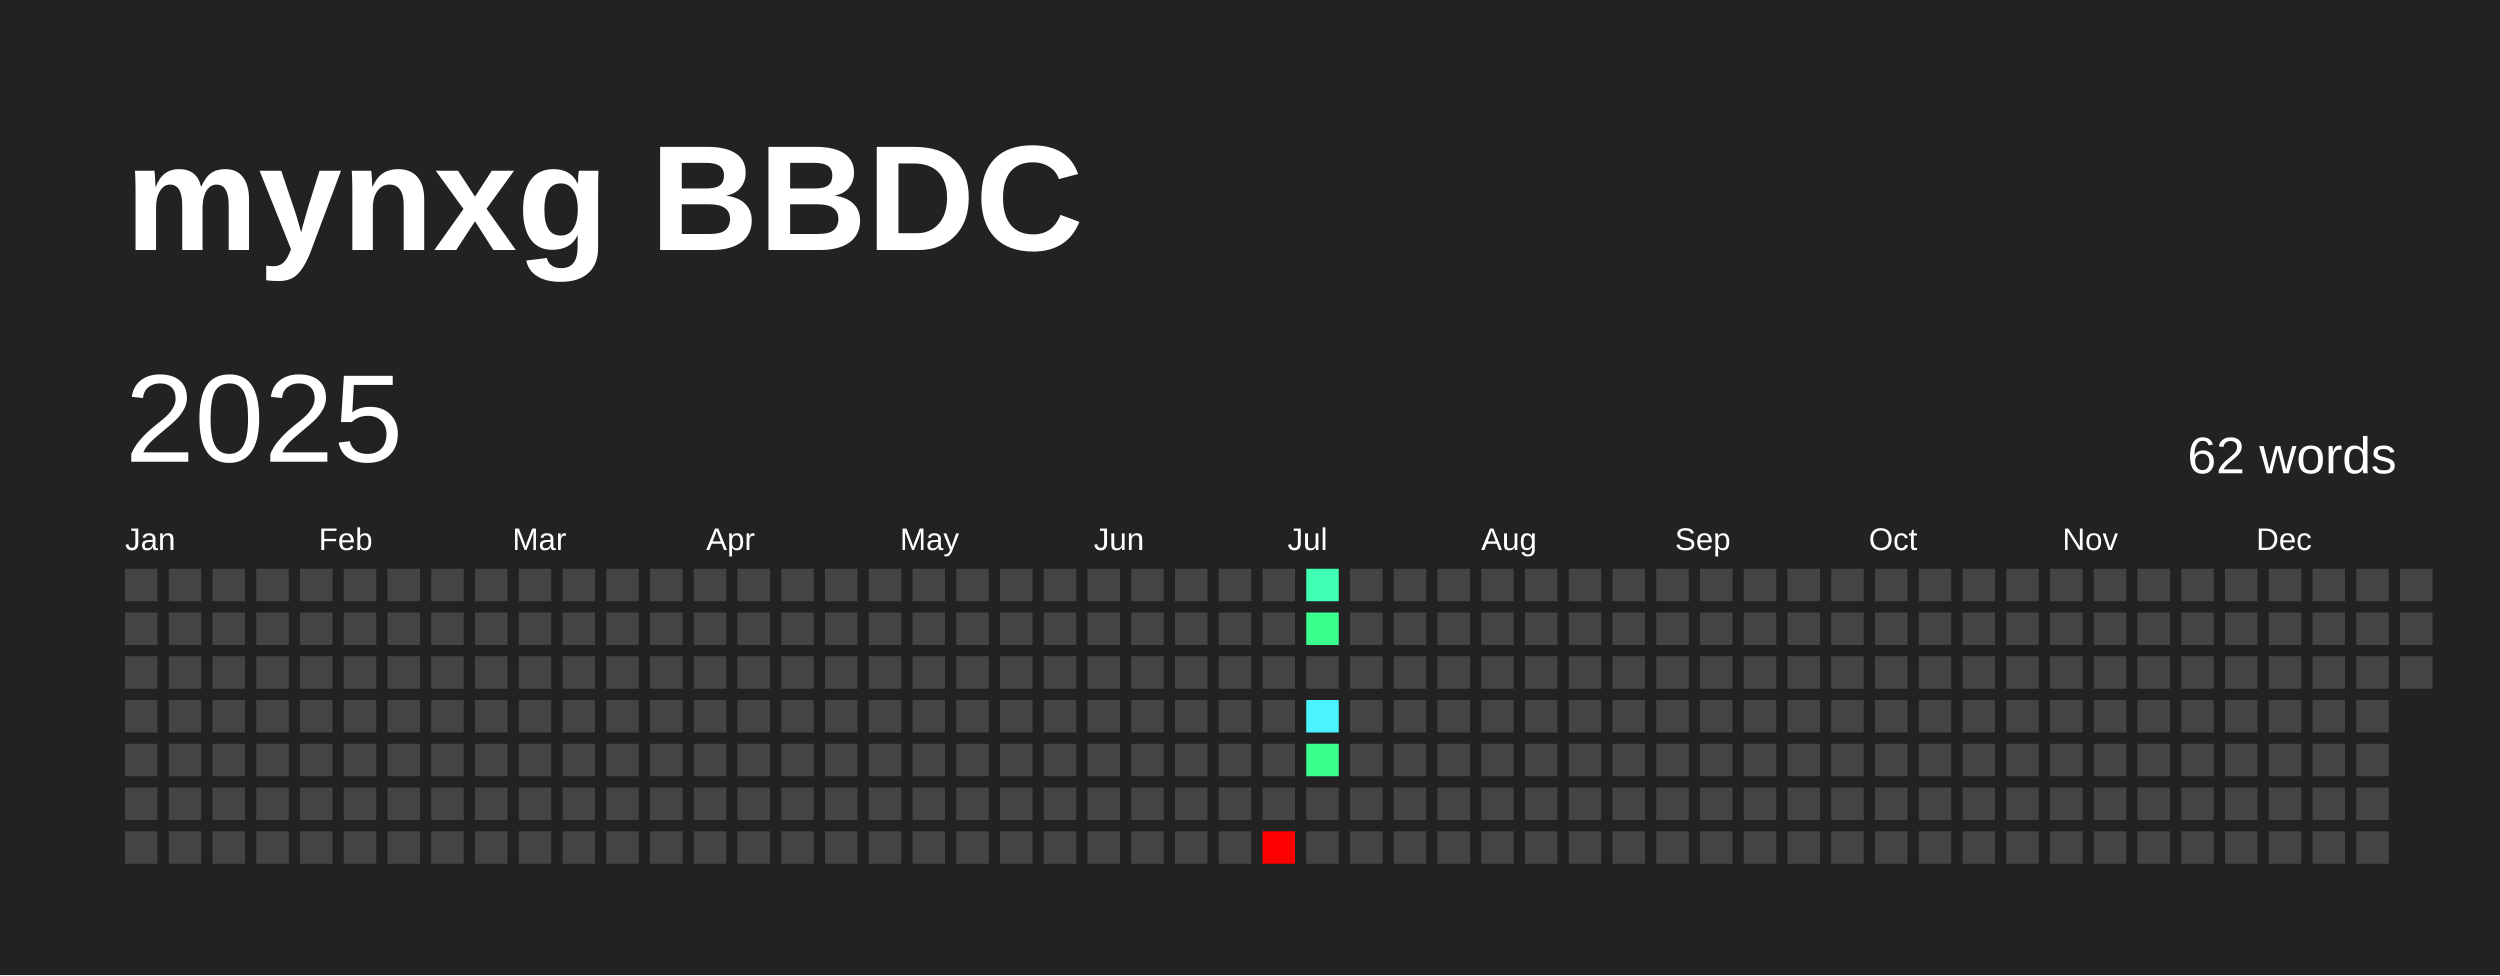
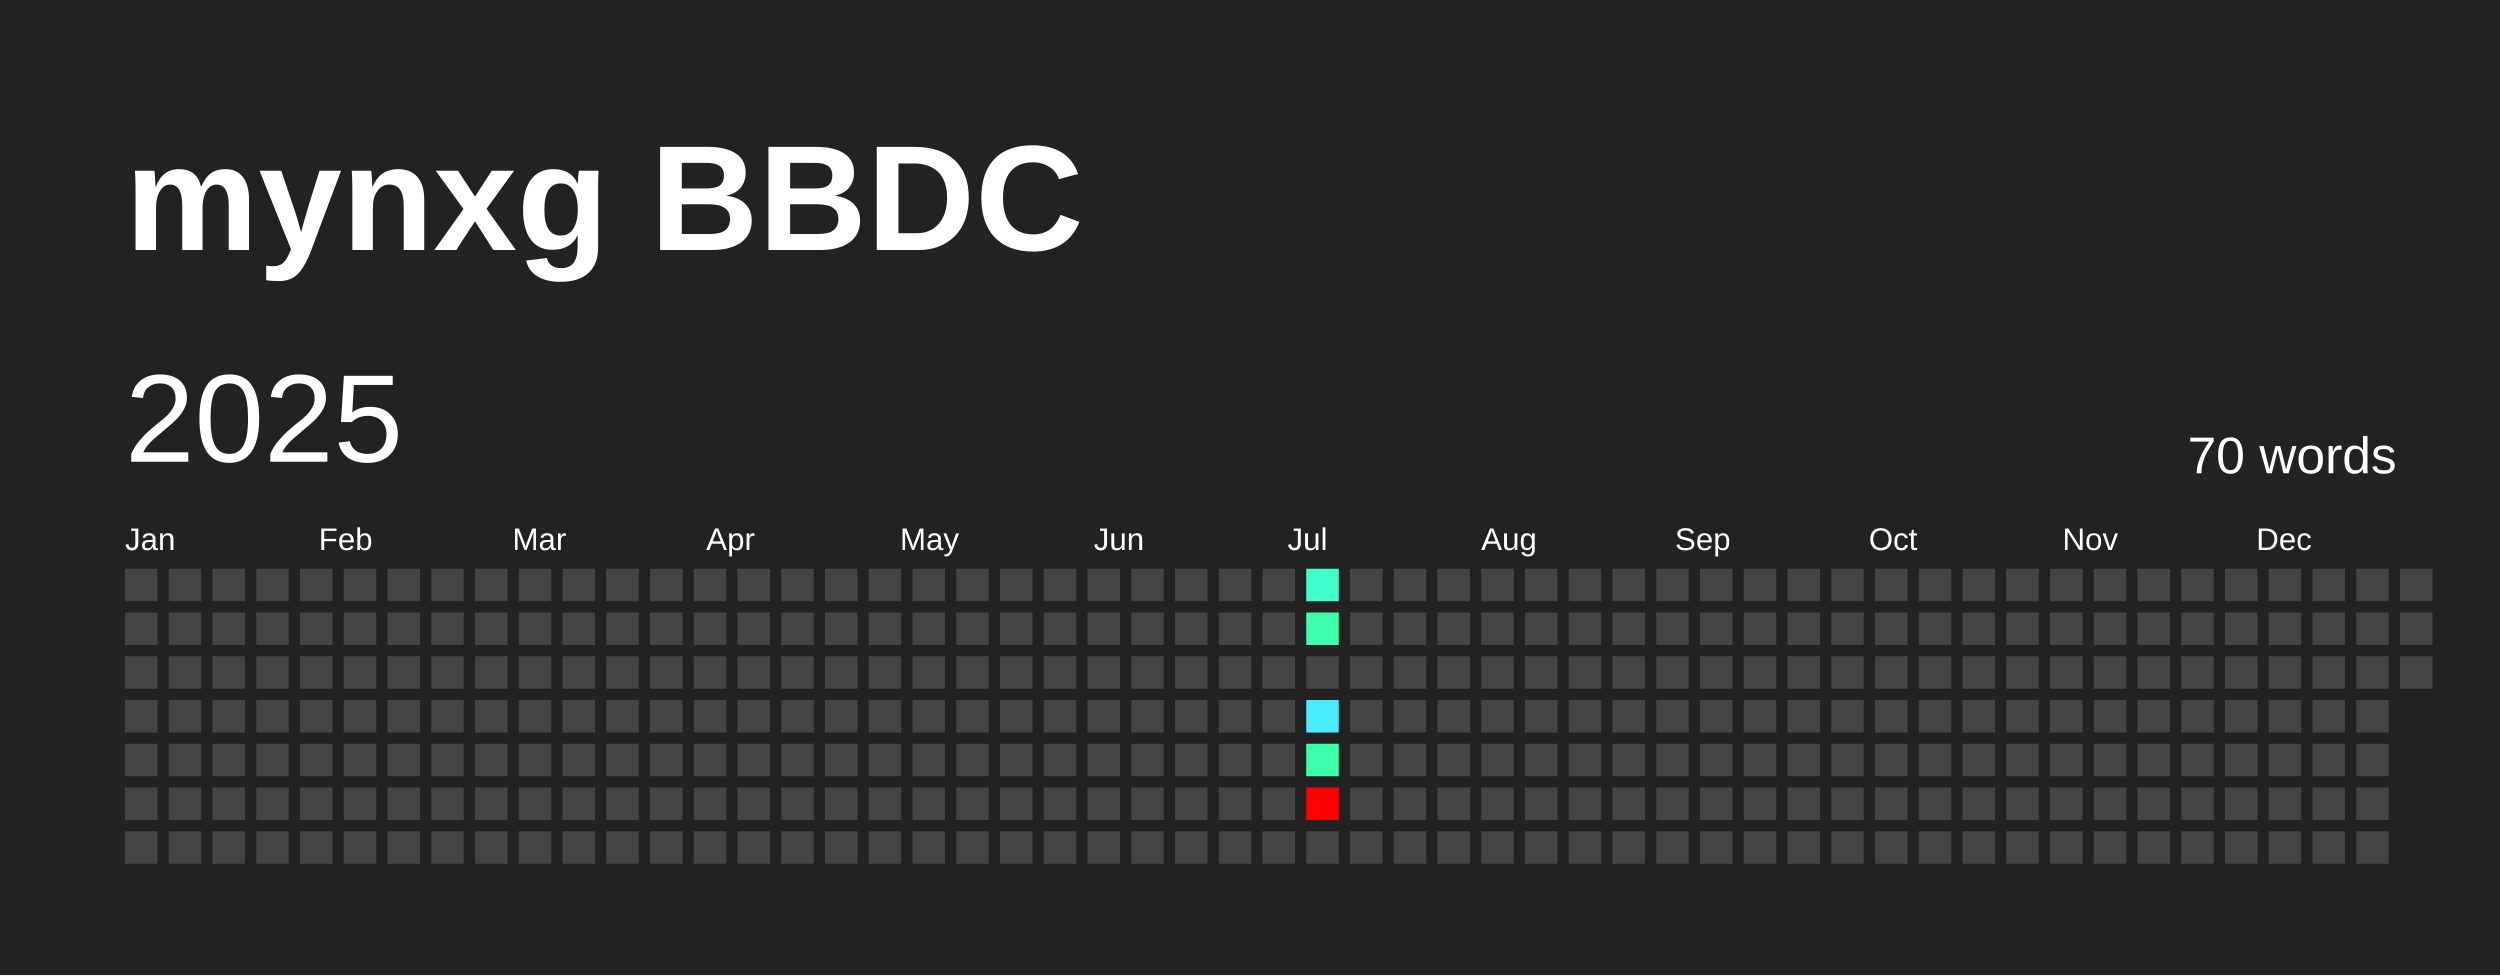
<svg xmlns="http://www.w3.org/2000/svg" baseProfile="full" height="78mm" version="1.1" viewBox="0,0,200,78" width="200mm">
  <defs />
  <rect fill="#222222" height="78" width="200" x="0" y="0" />
  <text fill="#FFFFFF" style="font-size:12px; font-family:Arial; font-weight:bold;" x="10" y="20">mynxg BBDC</text>
  <text dominant-baseline="hanging" fill="#FFFFFF" style="font-size:10.0px; font-family:Arial;" x="10" y="30">2025</text>
-   <text dominant-baseline="hanging" fill="#FFFFFF" style="font-size:4.125px; font-family:Arial;" x="175" y="35">62 words</text>
+   <text dominant-baseline="hanging" fill="#FFFFFF" style="font-size:4.125px; font-family:Arial;" x="175" y="35">70 words</text>
  <text fill="#FFFFFF" style="font-size:2.5px; font-family:Arial" x="10.0" y="44">Jan</text>
  <text fill="#FFFFFF" style="font-size:2.5px; font-family:Arial" x="25.5" y="44">Feb</text>
  <text fill="#FFFFFF" style="font-size:2.5px; font-family:Arial" x="41.0" y="44">Mar</text>
  <text fill="#FFFFFF" style="font-size:2.5px; font-family:Arial" x="56.5" y="44">Apr</text>
  <text fill="#FFFFFF" style="font-size:2.5px; font-family:Arial" x="72.0" y="44">May</text>
  <text fill="#FFFFFF" style="font-size:2.5px; font-family:Arial" x="87.5" y="44">Jun</text>
  <text fill="#FFFFFF" style="font-size:2.5px; font-family:Arial" x="103.0" y="44">Jul</text>
  <text fill="#FFFFFF" style="font-size:2.5px; font-family:Arial" x="118.5" y="44">Aug</text>
  <text fill="#FFFFFF" style="font-size:2.5px; font-family:Arial" x="134.0" y="44">Sep</text>
  <text fill="#FFFFFF" style="font-size:2.5px; font-family:Arial" x="149.5" y="44">Oct</text>
  <text fill="#FFFFFF" style="font-size:2.5px; font-family:Arial" x="165.0" y="44">Nov</text>
  <text fill="#FFFFFF" style="font-size:2.5px; font-family:Arial" x="180.5" y="44">Dec</text>
  <rect fill="#444444" height="2.6" width="2.6" x="10.0" y="45.5" />
  <rect fill="#444444" height="2.6" width="2.6" x="10.0" y="49.0" />
  <rect fill="#444444" height="2.6" width="2.6" x="10.0" y="52.5" />
  <rect fill="#444444" height="2.6" width="2.6" x="10.0" y="56.0" />
  <rect fill="#444444" height="2.6" width="2.6" x="10.0" y="59.5" />
  <rect fill="#444444" height="2.6" width="2.6" x="10.0" y="63.0" />
  <rect fill="#444444" height="2.6" width="2.6" x="10.0" y="66.5" />
  <rect fill="#444444" height="2.6" width="2.6" x="13.5" y="45.5" />
  <rect fill="#444444" height="2.6" width="2.6" x="13.5" y="49.0" />
  <rect fill="#444444" height="2.6" width="2.6" x="13.5" y="52.5" />
  <rect fill="#444444" height="2.6" width="2.6" x="13.5" y="56.0" />
  <rect fill="#444444" height="2.6" width="2.6" x="13.5" y="59.5" />
  <rect fill="#444444" height="2.6" width="2.6" x="13.5" y="63.0" />
  <rect fill="#444444" height="2.6" width="2.6" x="13.5" y="66.5" />
  <rect fill="#444444" height="2.6" width="2.6" x="17.0" y="45.5" />
  <rect fill="#444444" height="2.6" width="2.6" x="17.0" y="49.0" />
  <rect fill="#444444" height="2.6" width="2.6" x="17.0" y="52.5" />
  <rect fill="#444444" height="2.6" width="2.6" x="17.0" y="56.0" />
  <rect fill="#444444" height="2.6" width="2.6" x="17.0" y="59.5" />
  <rect fill="#444444" height="2.6" width="2.6" x="17.0" y="63.0" />
  <rect fill="#444444" height="2.6" width="2.6" x="17.0" y="66.5" />
  <rect fill="#444444" height="2.6" width="2.6" x="20.5" y="45.5" />
  <rect fill="#444444" height="2.6" width="2.6" x="20.5" y="49.0" />
  <rect fill="#444444" height="2.6" width="2.6" x="20.5" y="52.5" />
  <rect fill="#444444" height="2.6" width="2.6" x="20.5" y="56.0" />
  <rect fill="#444444" height="2.6" width="2.6" x="20.5" y="59.5" />
  <rect fill="#444444" height="2.6" width="2.6" x="20.5" y="63.0" />
  <rect fill="#444444" height="2.6" width="2.6" x="20.5" y="66.5" />
  <rect fill="#444444" height="2.6" width="2.6" x="24.0" y="45.5" />
  <rect fill="#444444" height="2.6" width="2.6" x="24.0" y="49.0" />
  <rect fill="#444444" height="2.6" width="2.6" x="24.0" y="52.5" />
  <rect fill="#444444" height="2.6" width="2.6" x="24.0" y="56.0" />
  <rect fill="#444444" height="2.6" width="2.6" x="24.0" y="59.5" />
  <rect fill="#444444" height="2.6" width="2.6" x="24.0" y="63.0" />
  <rect fill="#444444" height="2.6" width="2.6" x="24.0" y="66.5" />
  <rect fill="#444444" height="2.6" width="2.6" x="27.5" y="45.5" />
  <rect fill="#444444" height="2.6" width="2.6" x="27.5" y="49.0" />
  <rect fill="#444444" height="2.6" width="2.6" x="27.5" y="52.5" />
  <rect fill="#444444" height="2.6" width="2.6" x="27.5" y="56.0" />
  <rect fill="#444444" height="2.6" width="2.6" x="27.5" y="59.5" />
  <rect fill="#444444" height="2.6" width="2.6" x="27.5" y="63.0" />
  <rect fill="#444444" height="2.6" width="2.6" x="27.5" y="66.5" />
  <rect fill="#444444" height="2.6" width="2.6" x="31.0" y="45.5" />
  <rect fill="#444444" height="2.6" width="2.6" x="31.0" y="49.0" />
  <rect fill="#444444" height="2.6" width="2.6" x="31.0" y="52.5" />
  <rect fill="#444444" height="2.6" width="2.6" x="31.0" y="56.0" />
  <rect fill="#444444" height="2.6" width="2.6" x="31.0" y="59.5" />
  <rect fill="#444444" height="2.6" width="2.6" x="31.0" y="63.0" />
  <rect fill="#444444" height="2.6" width="2.6" x="31.0" y="66.5" />
  <rect fill="#444444" height="2.6" width="2.6" x="34.5" y="45.5" />
  <rect fill="#444444" height="2.6" width="2.6" x="34.5" y="49.0" />
  <rect fill="#444444" height="2.6" width="2.6" x="34.5" y="52.5" />
  <rect fill="#444444" height="2.6" width="2.6" x="34.5" y="56.0" />
  <rect fill="#444444" height="2.6" width="2.6" x="34.5" y="59.5" />
  <rect fill="#444444" height="2.6" width="2.6" x="34.5" y="63.0" />
  <rect fill="#444444" height="2.6" width="2.6" x="34.5" y="66.5" />
  <rect fill="#444444" height="2.6" width="2.6" x="38.0" y="45.5" />
  <rect fill="#444444" height="2.6" width="2.6" x="38.0" y="49.0" />
  <rect fill="#444444" height="2.6" width="2.6" x="38.0" y="52.5" />
  <rect fill="#444444" height="2.6" width="2.6" x="38.0" y="56.0" />
  <rect fill="#444444" height="2.6" width="2.6" x="38.0" y="59.5" />
  <rect fill="#444444" height="2.6" width="2.6" x="38.0" y="63.0" />
  <rect fill="#444444" height="2.6" width="2.6" x="38.0" y="66.5" />
  <rect fill="#444444" height="2.6" width="2.6" x="41.5" y="45.5" />
  <rect fill="#444444" height="2.6" width="2.6" x="41.5" y="49.0" />
  <rect fill="#444444" height="2.6" width="2.6" x="41.5" y="52.5" />
  <rect fill="#444444" height="2.6" width="2.6" x="41.5" y="56.0" />
  <rect fill="#444444" height="2.6" width="2.6" x="41.5" y="59.5" />
  <rect fill="#444444" height="2.6" width="2.6" x="41.5" y="63.0" />
  <rect fill="#444444" height="2.6" width="2.6" x="41.5" y="66.5" />
  <rect fill="#444444" height="2.6" width="2.6" x="45.0" y="45.5" />
  <rect fill="#444444" height="2.6" width="2.6" x="45.0" y="49.0" />
  <rect fill="#444444" height="2.6" width="2.6" x="45.0" y="52.5" />
  <rect fill="#444444" height="2.6" width="2.6" x="45.0" y="56.0" />
  <rect fill="#444444" height="2.6" width="2.6" x="45.0" y="59.5" />
  <rect fill="#444444" height="2.6" width="2.6" x="45.0" y="63.0" />
  <rect fill="#444444" height="2.6" width="2.6" x="45.0" y="66.5" />
  <rect fill="#444444" height="2.6" width="2.6" x="48.5" y="45.5" />
  <rect fill="#444444" height="2.6" width="2.6" x="48.5" y="49.0" />
  <rect fill="#444444" height="2.6" width="2.6" x="48.5" y="52.5" />
  <rect fill="#444444" height="2.6" width="2.6" x="48.5" y="56.0" />
  <rect fill="#444444" height="2.6" width="2.6" x="48.5" y="59.5" />
  <rect fill="#444444" height="2.6" width="2.6" x="48.5" y="63.0" />
  <rect fill="#444444" height="2.6" width="2.6" x="48.5" y="66.5" />
  <rect fill="#444444" height="2.6" width="2.6" x="52.0" y="45.5" />
  <rect fill="#444444" height="2.6" width="2.6" x="52.0" y="49.0" />
  <rect fill="#444444" height="2.6" width="2.6" x="52.0" y="52.5" />
  <rect fill="#444444" height="2.6" width="2.6" x="52.0" y="56.0" />
  <rect fill="#444444" height="2.6" width="2.6" x="52.0" y="59.5" />
  <rect fill="#444444" height="2.6" width="2.6" x="52.0" y="63.0" />
  <rect fill="#444444" height="2.6" width="2.6" x="52.0" y="66.5" />
  <rect fill="#444444" height="2.6" width="2.6" x="55.5" y="45.5" />
  <rect fill="#444444" height="2.6" width="2.6" x="55.5" y="49.0" />
  <rect fill="#444444" height="2.6" width="2.6" x="55.5" y="52.5" />
  <rect fill="#444444" height="2.6" width="2.6" x="55.5" y="56.0" />
  <rect fill="#444444" height="2.6" width="2.6" x="55.5" y="59.5" />
  <rect fill="#444444" height="2.6" width="2.6" x="55.5" y="63.0" />
  <rect fill="#444444" height="2.6" width="2.6" x="55.5" y="66.5" />
  <rect fill="#444444" height="2.6" width="2.6" x="59.0" y="45.5" />
  <rect fill="#444444" height="2.6" width="2.6" x="59.0" y="49.0" />
  <rect fill="#444444" height="2.6" width="2.6" x="59.0" y="52.5" />
  <rect fill="#444444" height="2.6" width="2.6" x="59.0" y="56.0" />
  <rect fill="#444444" height="2.6" width="2.6" x="59.0" y="59.5" />
  <rect fill="#444444" height="2.6" width="2.6" x="59.0" y="63.0" />
  <rect fill="#444444" height="2.6" width="2.6" x="59.0" y="66.5" />
  <rect fill="#444444" height="2.6" width="2.6" x="62.5" y="45.5" />
  <rect fill="#444444" height="2.6" width="2.6" x="62.5" y="49.0" />
  <rect fill="#444444" height="2.6" width="2.6" x="62.5" y="52.5" />
  <rect fill="#444444" height="2.6" width="2.6" x="62.5" y="56.0" />
  <rect fill="#444444" height="2.6" width="2.6" x="62.5" y="59.5" />
  <rect fill="#444444" height="2.6" width="2.6" x="62.5" y="63.0" />
  <rect fill="#444444" height="2.6" width="2.6" x="62.5" y="66.5" />
  <rect fill="#444444" height="2.6" width="2.6" x="66.0" y="45.5" />
  <rect fill="#444444" height="2.6" width="2.6" x="66.0" y="49.0" />
  <rect fill="#444444" height="2.6" width="2.6" x="66.0" y="52.5" />
  <rect fill="#444444" height="2.6" width="2.6" x="66.0" y="56.0" />
  <rect fill="#444444" height="2.6" width="2.6" x="66.0" y="59.5" />
  <rect fill="#444444" height="2.6" width="2.6" x="66.0" y="63.0" />
  <rect fill="#444444" height="2.6" width="2.6" x="66.0" y="66.5" />
  <rect fill="#444444" height="2.6" width="2.6" x="69.5" y="45.5" />
  <rect fill="#444444" height="2.6" width="2.6" x="69.5" y="49.0" />
  <rect fill="#444444" height="2.6" width="2.6" x="69.5" y="52.5" />
  <rect fill="#444444" height="2.6" width="2.6" x="69.5" y="56.0" />
  <rect fill="#444444" height="2.6" width="2.6" x="69.5" y="59.5" />
  <rect fill="#444444" height="2.6" width="2.6" x="69.5" y="63.0" />
  <rect fill="#444444" height="2.6" width="2.6" x="69.5" y="66.5" />
  <rect fill="#444444" height="2.6" width="2.6" x="73.0" y="45.5" />
  <rect fill="#444444" height="2.6" width="2.6" x="73.0" y="49.0" />
  <rect fill="#444444" height="2.6" width="2.6" x="73.0" y="52.5" />
  <rect fill="#444444" height="2.6" width="2.6" x="73.0" y="56.0" />
  <rect fill="#444444" height="2.6" width="2.6" x="73.0" y="59.5" />
  <rect fill="#444444" height="2.6" width="2.6" x="73.0" y="63.0" />
  <rect fill="#444444" height="2.6" width="2.6" x="73.0" y="66.5" />
  <rect fill="#444444" height="2.6" width="2.6" x="76.5" y="45.5" />
  <rect fill="#444444" height="2.6" width="2.6" x="76.5" y="49.0" />
  <rect fill="#444444" height="2.6" width="2.6" x="76.5" y="52.5" />
  <rect fill="#444444" height="2.6" width="2.6" x="76.5" y="56.0" />
  <rect fill="#444444" height="2.6" width="2.6" x="76.5" y="59.5" />
  <rect fill="#444444" height="2.6" width="2.6" x="76.5" y="63.0" />
  <rect fill="#444444" height="2.6" width="2.6" x="76.5" y="66.5" />
  <rect fill="#444444" height="2.6" width="2.6" x="80.0" y="45.5" />
  <rect fill="#444444" height="2.6" width="2.6" x="80.0" y="49.0" />
  <rect fill="#444444" height="2.6" width="2.6" x="80.0" y="52.5" />
  <rect fill="#444444" height="2.6" width="2.6" x="80.0" y="56.0" />
  <rect fill="#444444" height="2.6" width="2.6" x="80.0" y="59.5" />
  <rect fill="#444444" height="2.6" width="2.6" x="80.0" y="63.0" />
  <rect fill="#444444" height="2.6" width="2.6" x="80.0" y="66.5" />
  <rect fill="#444444" height="2.6" width="2.6" x="83.5" y="45.5" />
  <rect fill="#444444" height="2.6" width="2.6" x="83.5" y="49.0" />
  <rect fill="#444444" height="2.6" width="2.6" x="83.5" y="52.5" />
  <rect fill="#444444" height="2.6" width="2.6" x="83.5" y="56.0" />
  <rect fill="#444444" height="2.6" width="2.6" x="83.5" y="59.5" />
  <rect fill="#444444" height="2.6" width="2.6" x="83.5" y="63.0" />
  <rect fill="#444444" height="2.6" width="2.6" x="83.5" y="66.5" />
  <rect fill="#444444" height="2.6" width="2.6" x="87.0" y="45.5" />
  <rect fill="#444444" height="2.6" width="2.6" x="87.0" y="49.0" />
  <rect fill="#444444" height="2.6" width="2.6" x="87.0" y="52.5" />
  <rect fill="#444444" height="2.6" width="2.6" x="87.0" y="56.0" />
  <rect fill="#444444" height="2.6" width="2.6" x="87.0" y="59.5" />
  <rect fill="#444444" height="2.6" width="2.6" x="87.0" y="63.0" />
  <rect fill="#444444" height="2.6" width="2.6" x="87.0" y="66.5" />
  <rect fill="#444444" height="2.6" width="2.6" x="90.5" y="45.5" />
  <rect fill="#444444" height="2.6" width="2.6" x="90.5" y="49.0" />
  <rect fill="#444444" height="2.6" width="2.6" x="90.5" y="52.5" />
  <rect fill="#444444" height="2.6" width="2.6" x="90.5" y="56.0" />
  <rect fill="#444444" height="2.6" width="2.6" x="90.5" y="59.5" />
  <rect fill="#444444" height="2.6" width="2.6" x="90.5" y="63.0" />
  <rect fill="#444444" height="2.6" width="2.6" x="90.5" y="66.5" />
  <rect fill="#444444" height="2.6" width="2.6" x="94.0" y="45.5" />
  <rect fill="#444444" height="2.6" width="2.6" x="94.0" y="49.0" />
  <rect fill="#444444" height="2.6" width="2.6" x="94.0" y="52.5" />
  <rect fill="#444444" height="2.6" width="2.6" x="94.0" y="56.0" />
  <rect fill="#444444" height="2.6" width="2.6" x="94.0" y="59.5" />
  <rect fill="#444444" height="2.6" width="2.6" x="94.0" y="63.0" />
  <rect fill="#444444" height="2.6" width="2.6" x="94.0" y="66.5" />
  <rect fill="#444444" height="2.6" width="2.6" x="97.5" y="45.5" />
  <rect fill="#444444" height="2.6" width="2.6" x="97.5" y="49.0" />
  <rect fill="#444444" height="2.6" width="2.6" x="97.5" y="52.5" />
  <rect fill="#444444" height="2.6" width="2.6" x="97.5" y="56.0" />
  <rect fill="#444444" height="2.6" width="2.6" x="97.5" y="59.5" />
  <rect fill="#444444" height="2.6" width="2.6" x="97.5" y="63.0" />
  <rect fill="#444444" height="2.6" width="2.6" x="97.5" y="66.5" />
  <rect fill="#444444" height="2.6" width="2.6" x="101.0" y="45.5" />
  <rect fill="#444444" height="2.6" width="2.6" x="101.0" y="49.0" />
  <rect fill="#444444" height="2.6" width="2.6" x="101.0" y="52.5" />
  <rect fill="#444444" height="2.6" width="2.6" x="101.0" y="56.0" />
  <rect fill="#444444" height="2.6" width="2.6" x="101.0" y="59.5" />
  <rect fill="#444444" height="2.6" width="2.6" x="101.0" y="63.0" />
-   <rect fill="red" height="2.6" width="2.6" x="101.0" y="66.5" />
-   <rect fill="#3effb2" height="2.6" width="2.6" x="104.5" y="45.5" />
-   <rect fill="#39ff8c" height="2.6" width="2.6" x="104.5" y="49.0" />
+   <rect fill="#444444" height="2.6" width="2.6" x="101.0" y="66.5" />
+   <rect fill="#40ffca" height="2.6" width="2.6" x="104.5" y="45.5" />
+   <rect fill="#3dffac" height="2.6" width="2.6" x="104.5" y="49.0" />
  <rect fill="#444444" height="2.6" width="2.6" x="104.5" y="52.5" />
-   <rect fill="#49f3ff" height="2.6" width="2.6" x="104.5" y="56.0" />
-   <rect fill="#39ff8c" height="2.6" width="2.6" x="104.5" y="59.5" />
-   <rect fill="#444444" height="2.6" width="2.6" x="104.5" y="63.0" />
+   <rect fill="#49edff" height="2.6" width="2.6" x="104.5" y="56.0" />
+   <rect fill="#3dffac" height="2.6" width="2.6" x="104.5" y="59.5" />
+   <rect fill="red" height="2.6" width="2.6" x="104.5" y="63.0" />
  <rect fill="#444444" height="2.6" width="2.6" x="104.5" y="66.5" />
  <rect fill="#444444" height="2.6" width="2.6" x="108.0" y="45.5" />
  <rect fill="#444444" height="2.6" width="2.6" x="108.0" y="49.0" />
  <rect fill="#444444" height="2.6" width="2.6" x="108.0" y="52.5" />
  <rect fill="#444444" height="2.6" width="2.6" x="108.0" y="56.0" />
  <rect fill="#444444" height="2.6" width="2.6" x="108.0" y="59.5" />
  <rect fill="#444444" height="2.6" width="2.6" x="108.0" y="63.0" />
  <rect fill="#444444" height="2.6" width="2.6" x="108.0" y="66.5" />
  <rect fill="#444444" height="2.6" width="2.6" x="111.5" y="45.5" />
  <rect fill="#444444" height="2.6" width="2.6" x="111.5" y="49.0" />
  <rect fill="#444444" height="2.6" width="2.6" x="111.5" y="52.5" />
  <rect fill="#444444" height="2.6" width="2.6" x="111.5" y="56.0" />
  <rect fill="#444444" height="2.6" width="2.6" x="111.5" y="59.5" />
  <rect fill="#444444" height="2.6" width="2.6" x="111.5" y="63.0" />
  <rect fill="#444444" height="2.6" width="2.6" x="111.5" y="66.5" />
  <rect fill="#444444" height="2.6" width="2.6" x="115.0" y="45.5" />
  <rect fill="#444444" height="2.6" width="2.6" x="115.0" y="49.0" />
  <rect fill="#444444" height="2.6" width="2.6" x="115.0" y="52.5" />
  <rect fill="#444444" height="2.6" width="2.6" x="115.0" y="56.0" />
  <rect fill="#444444" height="2.6" width="2.6" x="115.0" y="59.5" />
  <rect fill="#444444" height="2.6" width="2.6" x="115.0" y="63.0" />
  <rect fill="#444444" height="2.6" width="2.6" x="115.0" y="66.5" />
  <rect fill="#444444" height="2.6" width="2.6" x="118.5" y="45.5" />
  <rect fill="#444444" height="2.6" width="2.6" x="118.5" y="49.0" />
  <rect fill="#444444" height="2.6" width="2.6" x="118.5" y="52.5" />
  <rect fill="#444444" height="2.6" width="2.6" x="118.5" y="56.0" />
  <rect fill="#444444" height="2.6" width="2.6" x="118.5" y="59.5" />
  <rect fill="#444444" height="2.6" width="2.6" x="118.5" y="63.0" />
  <rect fill="#444444" height="2.6" width="2.6" x="118.5" y="66.5" />
  <rect fill="#444444" height="2.6" width="2.6" x="122.0" y="45.5" />
  <rect fill="#444444" height="2.6" width="2.6" x="122.0" y="49.0" />
  <rect fill="#444444" height="2.6" width="2.6" x="122.0" y="52.5" />
  <rect fill="#444444" height="2.6" width="2.6" x="122.0" y="56.0" />
  <rect fill="#444444" height="2.6" width="2.6" x="122.0" y="59.5" />
  <rect fill="#444444" height="2.6" width="2.6" x="122.0" y="63.0" />
  <rect fill="#444444" height="2.6" width="2.6" x="122.0" y="66.5" />
  <rect fill="#444444" height="2.6" width="2.6" x="125.5" y="45.5" />
  <rect fill="#444444" height="2.6" width="2.6" x="125.5" y="49.0" />
  <rect fill="#444444" height="2.6" width="2.6" x="125.5" y="52.5" />
  <rect fill="#444444" height="2.6" width="2.6" x="125.5" y="56.0" />
  <rect fill="#444444" height="2.6" width="2.6" x="125.5" y="59.5" />
  <rect fill="#444444" height="2.6" width="2.6" x="125.5" y="63.0" />
  <rect fill="#444444" height="2.6" width="2.6" x="125.5" y="66.5" />
  <rect fill="#444444" height="2.6" width="2.6" x="129.0" y="45.5" />
  <rect fill="#444444" height="2.6" width="2.6" x="129.0" y="49.0" />
  <rect fill="#444444" height="2.6" width="2.6" x="129.0" y="52.5" />
  <rect fill="#444444" height="2.6" width="2.6" x="129.0" y="56.0" />
  <rect fill="#444444" height="2.6" width="2.6" x="129.0" y="59.5" />
  <rect fill="#444444" height="2.6" width="2.6" x="129.0" y="63.0" />
  <rect fill="#444444" height="2.6" width="2.6" x="129.0" y="66.5" />
  <rect fill="#444444" height="2.6" width="2.6" x="132.5" y="45.5" />
  <rect fill="#444444" height="2.6" width="2.6" x="132.5" y="49.0" />
  <rect fill="#444444" height="2.6" width="2.6" x="132.5" y="52.5" />
  <rect fill="#444444" height="2.6" width="2.6" x="132.5" y="56.0" />
  <rect fill="#444444" height="2.6" width="2.6" x="132.5" y="59.5" />
  <rect fill="#444444" height="2.6" width="2.6" x="132.5" y="63.0" />
  <rect fill="#444444" height="2.6" width="2.6" x="132.5" y="66.5" />
  <rect fill="#444444" height="2.6" width="2.6" x="136.0" y="45.5" />
  <rect fill="#444444" height="2.6" width="2.6" x="136.0" y="49.0" />
  <rect fill="#444444" height="2.6" width="2.6" x="136.0" y="52.5" />
  <rect fill="#444444" height="2.6" width="2.6" x="136.0" y="56.0" />
  <rect fill="#444444" height="2.6" width="2.6" x="136.0" y="59.5" />
  <rect fill="#444444" height="2.6" width="2.6" x="136.0" y="63.0" />
  <rect fill="#444444" height="2.6" width="2.6" x="136.0" y="66.5" />
  <rect fill="#444444" height="2.6" width="2.6" x="139.5" y="45.5" />
  <rect fill="#444444" height="2.6" width="2.6" x="139.5" y="49.0" />
  <rect fill="#444444" height="2.6" width="2.6" x="139.5" y="52.5" />
  <rect fill="#444444" height="2.6" width="2.6" x="139.5" y="56.0" />
  <rect fill="#444444" height="2.6" width="2.6" x="139.5" y="59.5" />
  <rect fill="#444444" height="2.6" width="2.6" x="139.5" y="63.0" />
  <rect fill="#444444" height="2.6" width="2.6" x="139.5" y="66.5" />
  <rect fill="#444444" height="2.6" width="2.6" x="143.0" y="45.5" />
  <rect fill="#444444" height="2.6" width="2.6" x="143.0" y="49.0" />
  <rect fill="#444444" height="2.6" width="2.6" x="143.0" y="52.5" />
  <rect fill="#444444" height="2.6" width="2.6" x="143.0" y="56.0" />
  <rect fill="#444444" height="2.6" width="2.6" x="143.0" y="59.5" />
  <rect fill="#444444" height="2.6" width="2.6" x="143.0" y="63.0" />
  <rect fill="#444444" height="2.6" width="2.6" x="143.0" y="66.5" />
  <rect fill="#444444" height="2.6" width="2.6" x="146.5" y="45.5" />
  <rect fill="#444444" height="2.6" width="2.6" x="146.5" y="49.0" />
  <rect fill="#444444" height="2.6" width="2.6" x="146.5" y="52.5" />
  <rect fill="#444444" height="2.6" width="2.6" x="146.5" y="56.0" />
  <rect fill="#444444" height="2.6" width="2.6" x="146.5" y="59.5" />
  <rect fill="#444444" height="2.6" width="2.6" x="146.5" y="63.0" />
  <rect fill="#444444" height="2.6" width="2.6" x="146.5" y="66.5" />
  <rect fill="#444444" height="2.6" width="2.6" x="150.0" y="45.5" />
  <rect fill="#444444" height="2.6" width="2.6" x="150.0" y="49.0" />
  <rect fill="#444444" height="2.6" width="2.6" x="150.0" y="52.5" />
  <rect fill="#444444" height="2.6" width="2.6" x="150.0" y="56.0" />
  <rect fill="#444444" height="2.6" width="2.6" x="150.0" y="59.5" />
  <rect fill="#444444" height="2.6" width="2.6" x="150.0" y="63.0" />
  <rect fill="#444444" height="2.6" width="2.6" x="150.0" y="66.5" />
  <rect fill="#444444" height="2.6" width="2.6" x="153.5" y="45.5" />
  <rect fill="#444444" height="2.6" width="2.6" x="153.5" y="49.0" />
  <rect fill="#444444" height="2.6" width="2.6" x="153.5" y="52.5" />
  <rect fill="#444444" height="2.6" width="2.6" x="153.5" y="56.0" />
  <rect fill="#444444" height="2.6" width="2.6" x="153.5" y="59.5" />
  <rect fill="#444444" height="2.6" width="2.6" x="153.5" y="63.0" />
  <rect fill="#444444" height="2.6" width="2.6" x="153.5" y="66.5" />
  <rect fill="#444444" height="2.6" width="2.6" x="157.0" y="45.5" />
  <rect fill="#444444" height="2.6" width="2.6" x="157.0" y="49.0" />
  <rect fill="#444444" height="2.6" width="2.6" x="157.0" y="52.5" />
  <rect fill="#444444" height="2.6" width="2.6" x="157.0" y="56.0" />
  <rect fill="#444444" height="2.6" width="2.6" x="157.0" y="59.5" />
  <rect fill="#444444" height="2.6" width="2.6" x="157.0" y="63.0" />
  <rect fill="#444444" height="2.6" width="2.6" x="157.0" y="66.5" />
  <rect fill="#444444" height="2.6" width="2.6" x="160.5" y="45.5" />
  <rect fill="#444444" height="2.6" width="2.6" x="160.5" y="49.0" />
  <rect fill="#444444" height="2.6" width="2.6" x="160.5" y="52.5" />
  <rect fill="#444444" height="2.6" width="2.6" x="160.5" y="56.0" />
  <rect fill="#444444" height="2.6" width="2.6" x="160.5" y="59.5" />
  <rect fill="#444444" height="2.6" width="2.6" x="160.5" y="63.0" />
  <rect fill="#444444" height="2.6" width="2.6" x="160.5" y="66.5" />
  <rect fill="#444444" height="2.6" width="2.6" x="164.0" y="45.5" />
  <rect fill="#444444" height="2.6" width="2.6" x="164.0" y="49.0" />
  <rect fill="#444444" height="2.6" width="2.6" x="164.0" y="52.5" />
  <rect fill="#444444" height="2.6" width="2.6" x="164.0" y="56.0" />
  <rect fill="#444444" height="2.6" width="2.6" x="164.0" y="59.5" />
  <rect fill="#444444" height="2.6" width="2.6" x="164.0" y="63.0" />
  <rect fill="#444444" height="2.6" width="2.6" x="164.0" y="66.5" />
  <rect fill="#444444" height="2.6" width="2.6" x="167.5" y="45.5" />
  <rect fill="#444444" height="2.6" width="2.6" x="167.5" y="49.0" />
  <rect fill="#444444" height="2.6" width="2.6" x="167.5" y="52.5" />
  <rect fill="#444444" height="2.6" width="2.6" x="167.5" y="56.0" />
  <rect fill="#444444" height="2.6" width="2.6" x="167.5" y="59.5" />
  <rect fill="#444444" height="2.6" width="2.6" x="167.5" y="63.0" />
  <rect fill="#444444" height="2.6" width="2.6" x="167.5" y="66.5" />
  <rect fill="#444444" height="2.6" width="2.6" x="171.0" y="45.5" />
  <rect fill="#444444" height="2.6" width="2.6" x="171.0" y="49.0" />
  <rect fill="#444444" height="2.6" width="2.6" x="171.0" y="52.5" />
  <rect fill="#444444" height="2.6" width="2.6" x="171.0" y="56.0" />
  <rect fill="#444444" height="2.6" width="2.6" x="171.0" y="59.5" />
  <rect fill="#444444" height="2.6" width="2.6" x="171.0" y="63.0" />
  <rect fill="#444444" height="2.6" width="2.6" x="171.0" y="66.5" />
  <rect fill="#444444" height="2.6" width="2.6" x="174.5" y="45.5" />
  <rect fill="#444444" height="2.6" width="2.6" x="174.5" y="49.0" />
  <rect fill="#444444" height="2.6" width="2.6" x="174.5" y="52.5" />
  <rect fill="#444444" height="2.6" width="2.6" x="174.5" y="56.0" />
  <rect fill="#444444" height="2.6" width="2.6" x="174.5" y="59.5" />
  <rect fill="#444444" height="2.6" width="2.6" x="174.5" y="63.0" />
  <rect fill="#444444" height="2.6" width="2.6" x="174.5" y="66.5" />
  <rect fill="#444444" height="2.6" width="2.6" x="178.0" y="45.5" />
  <rect fill="#444444" height="2.6" width="2.6" x="178.0" y="49.0" />
  <rect fill="#444444" height="2.6" width="2.6" x="178.0" y="52.5" />
  <rect fill="#444444" height="2.6" width="2.6" x="178.0" y="56.0" />
  <rect fill="#444444" height="2.6" width="2.6" x="178.0" y="59.5" />
  <rect fill="#444444" height="2.6" width="2.6" x="178.0" y="63.0" />
  <rect fill="#444444" height="2.6" width="2.6" x="178.0" y="66.5" />
  <rect fill="#444444" height="2.6" width="2.6" x="181.5" y="45.5" />
  <rect fill="#444444" height="2.6" width="2.6" x="181.5" y="49.0" />
  <rect fill="#444444" height="2.6" width="2.6" x="181.5" y="52.5" />
  <rect fill="#444444" height="2.6" width="2.6" x="181.5" y="56.0" />
  <rect fill="#444444" height="2.6" width="2.6" x="181.5" y="59.5" />
  <rect fill="#444444" height="2.6" width="2.6" x="181.5" y="63.0" />
  <rect fill="#444444" height="2.6" width="2.6" x="181.5" y="66.5" />
  <rect fill="#444444" height="2.6" width="2.6" x="185.0" y="45.5" />
  <rect fill="#444444" height="2.6" width="2.6" x="185.0" y="49.0" />
  <rect fill="#444444" height="2.6" width="2.6" x="185.0" y="52.5" />
  <rect fill="#444444" height="2.6" width="2.6" x="185.0" y="56.0" />
  <rect fill="#444444" height="2.6" width="2.6" x="185.0" y="59.5" />
  <rect fill="#444444" height="2.6" width="2.6" x="185.0" y="63.0" />
  <rect fill="#444444" height="2.6" width="2.6" x="185.0" y="66.5" />
  <rect fill="#444444" height="2.6" width="2.6" x="188.5" y="45.5" />
  <rect fill="#444444" height="2.6" width="2.6" x="188.5" y="49.0" />
  <rect fill="#444444" height="2.6" width="2.6" x="188.5" y="52.5" />
  <rect fill="#444444" height="2.6" width="2.6" x="188.5" y="56.0" />
  <rect fill="#444444" height="2.6" width="2.6" x="188.5" y="59.5" />
  <rect fill="#444444" height="2.6" width="2.6" x="188.5" y="63.0" />
  <rect fill="#444444" height="2.6" width="2.6" x="188.5" y="66.5" />
  <rect fill="#444444" height="2.6" width="2.6" x="192.0" y="45.5" />
  <rect fill="#444444" height="2.6" width="2.6" x="192.0" y="49.0" />
  <rect fill="#444444" height="2.6" width="2.6" x="192.0" y="52.5" />
</svg>
